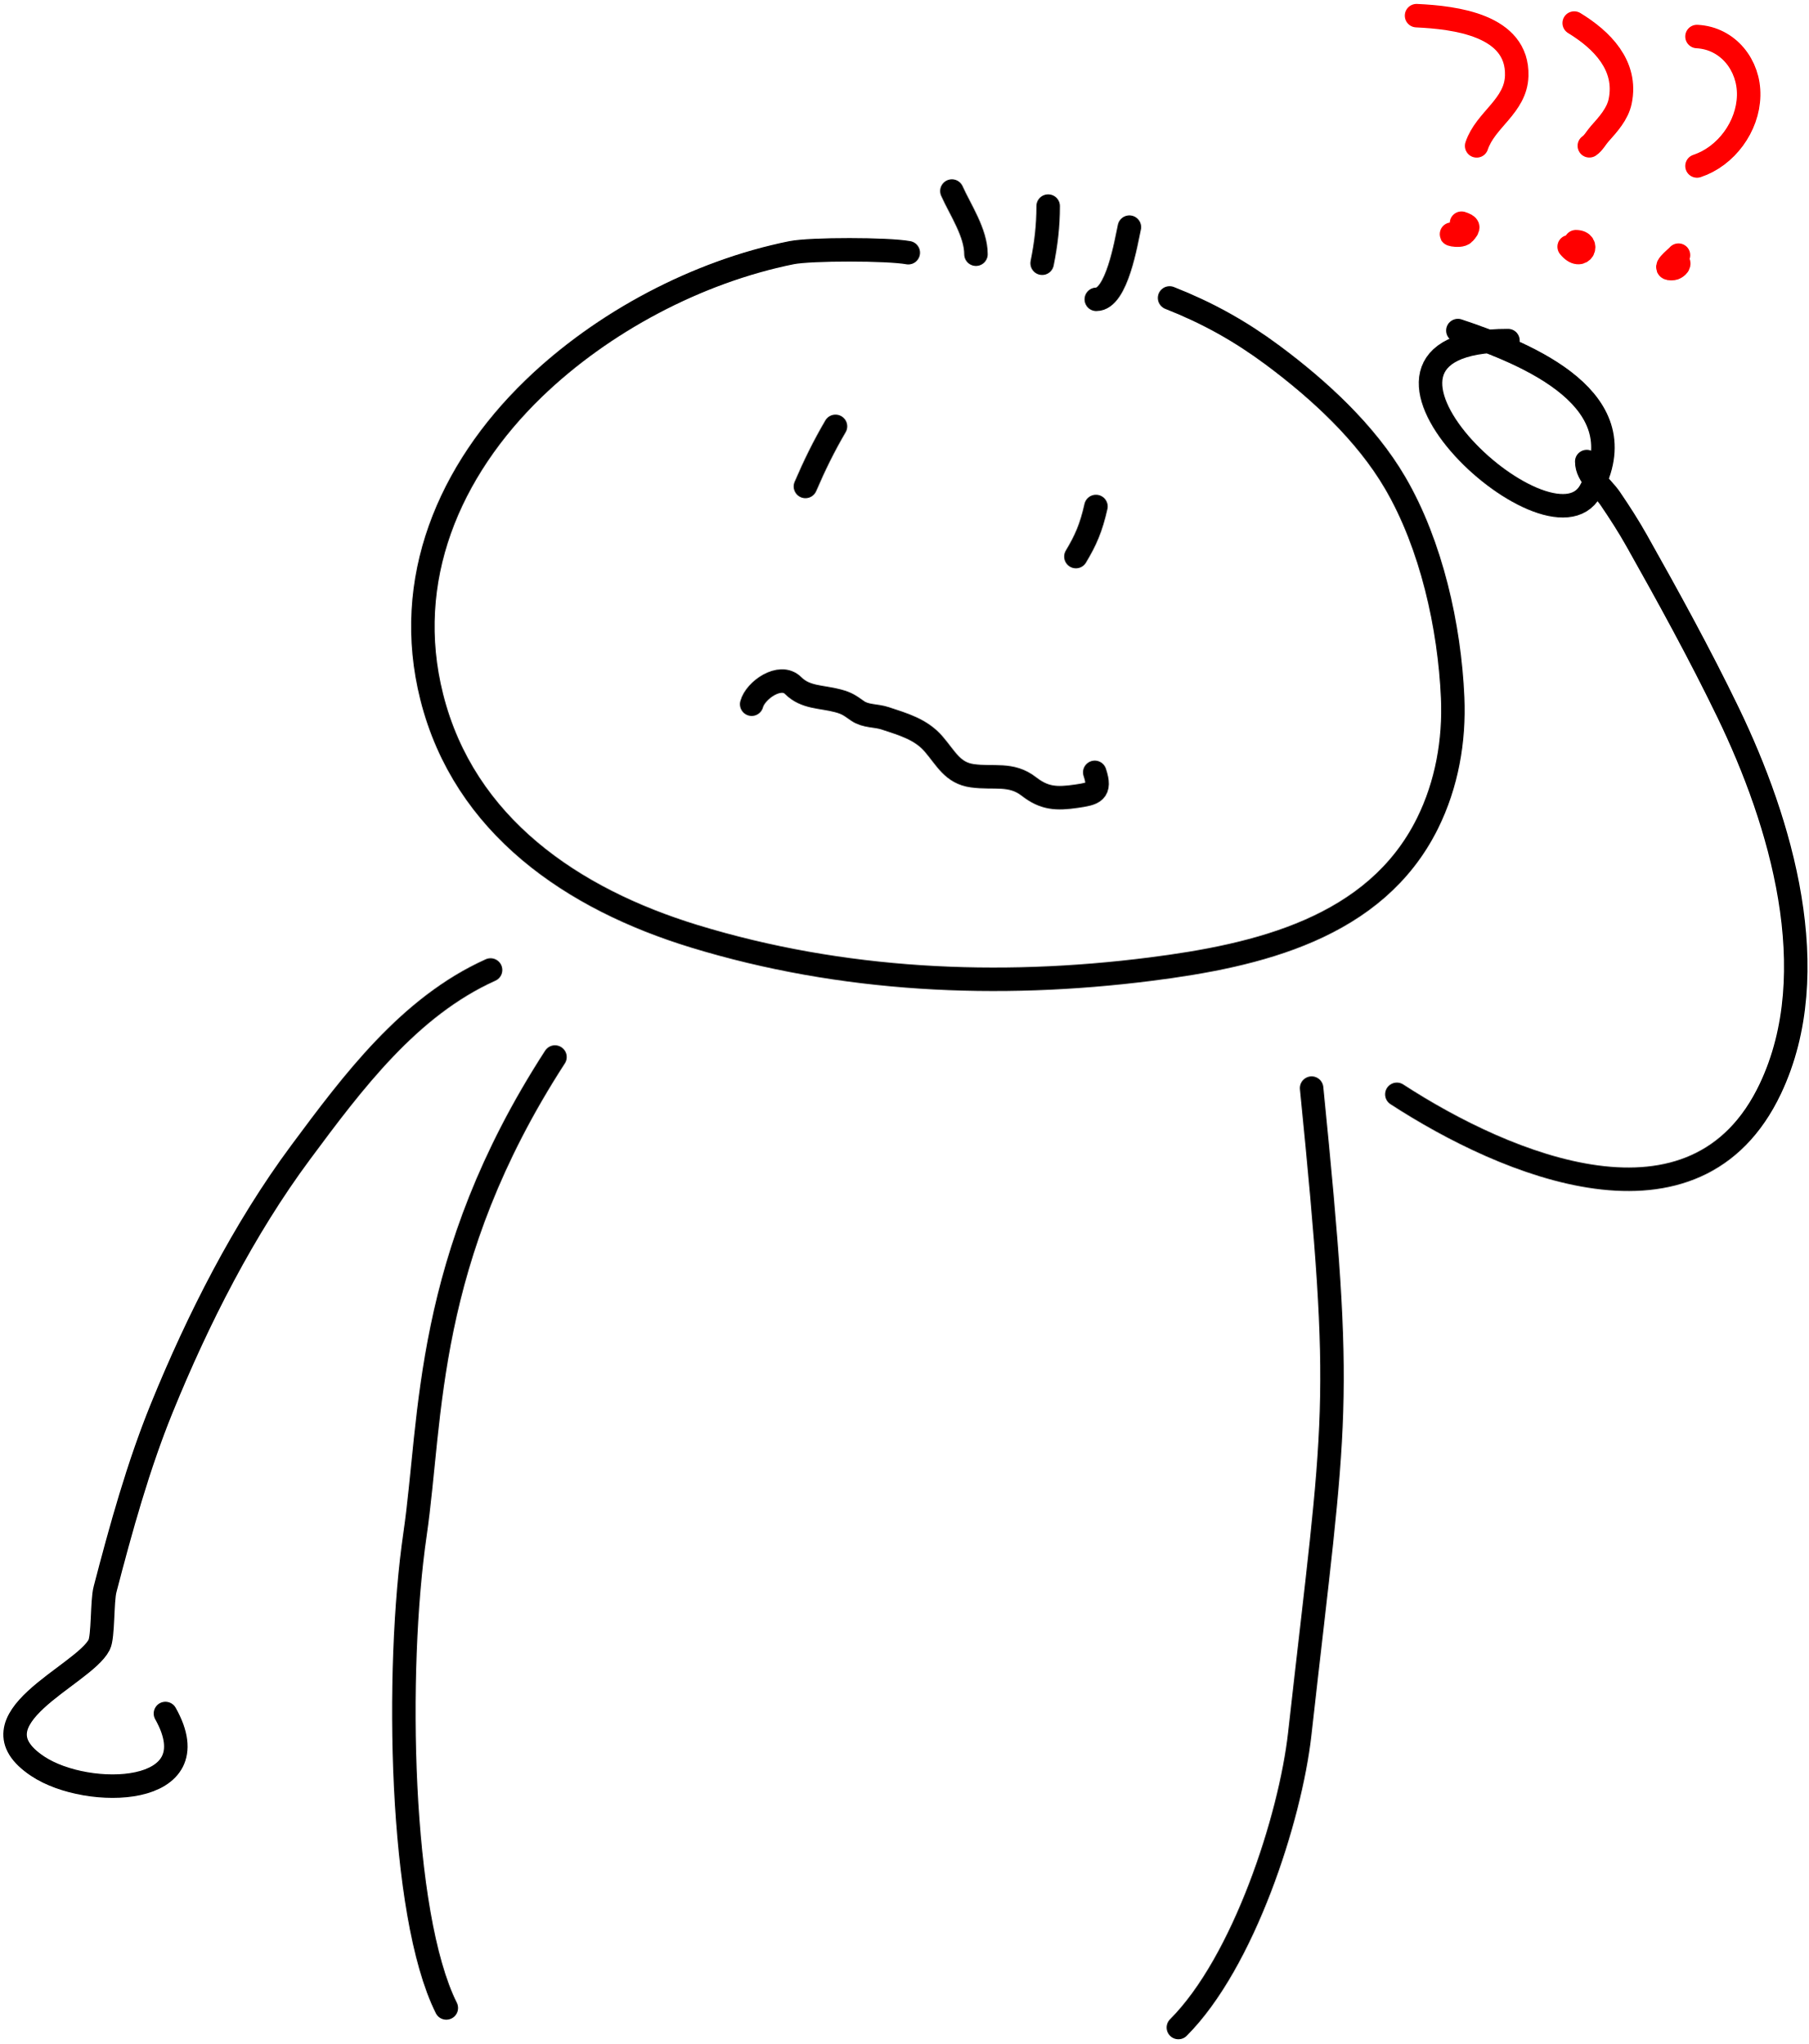
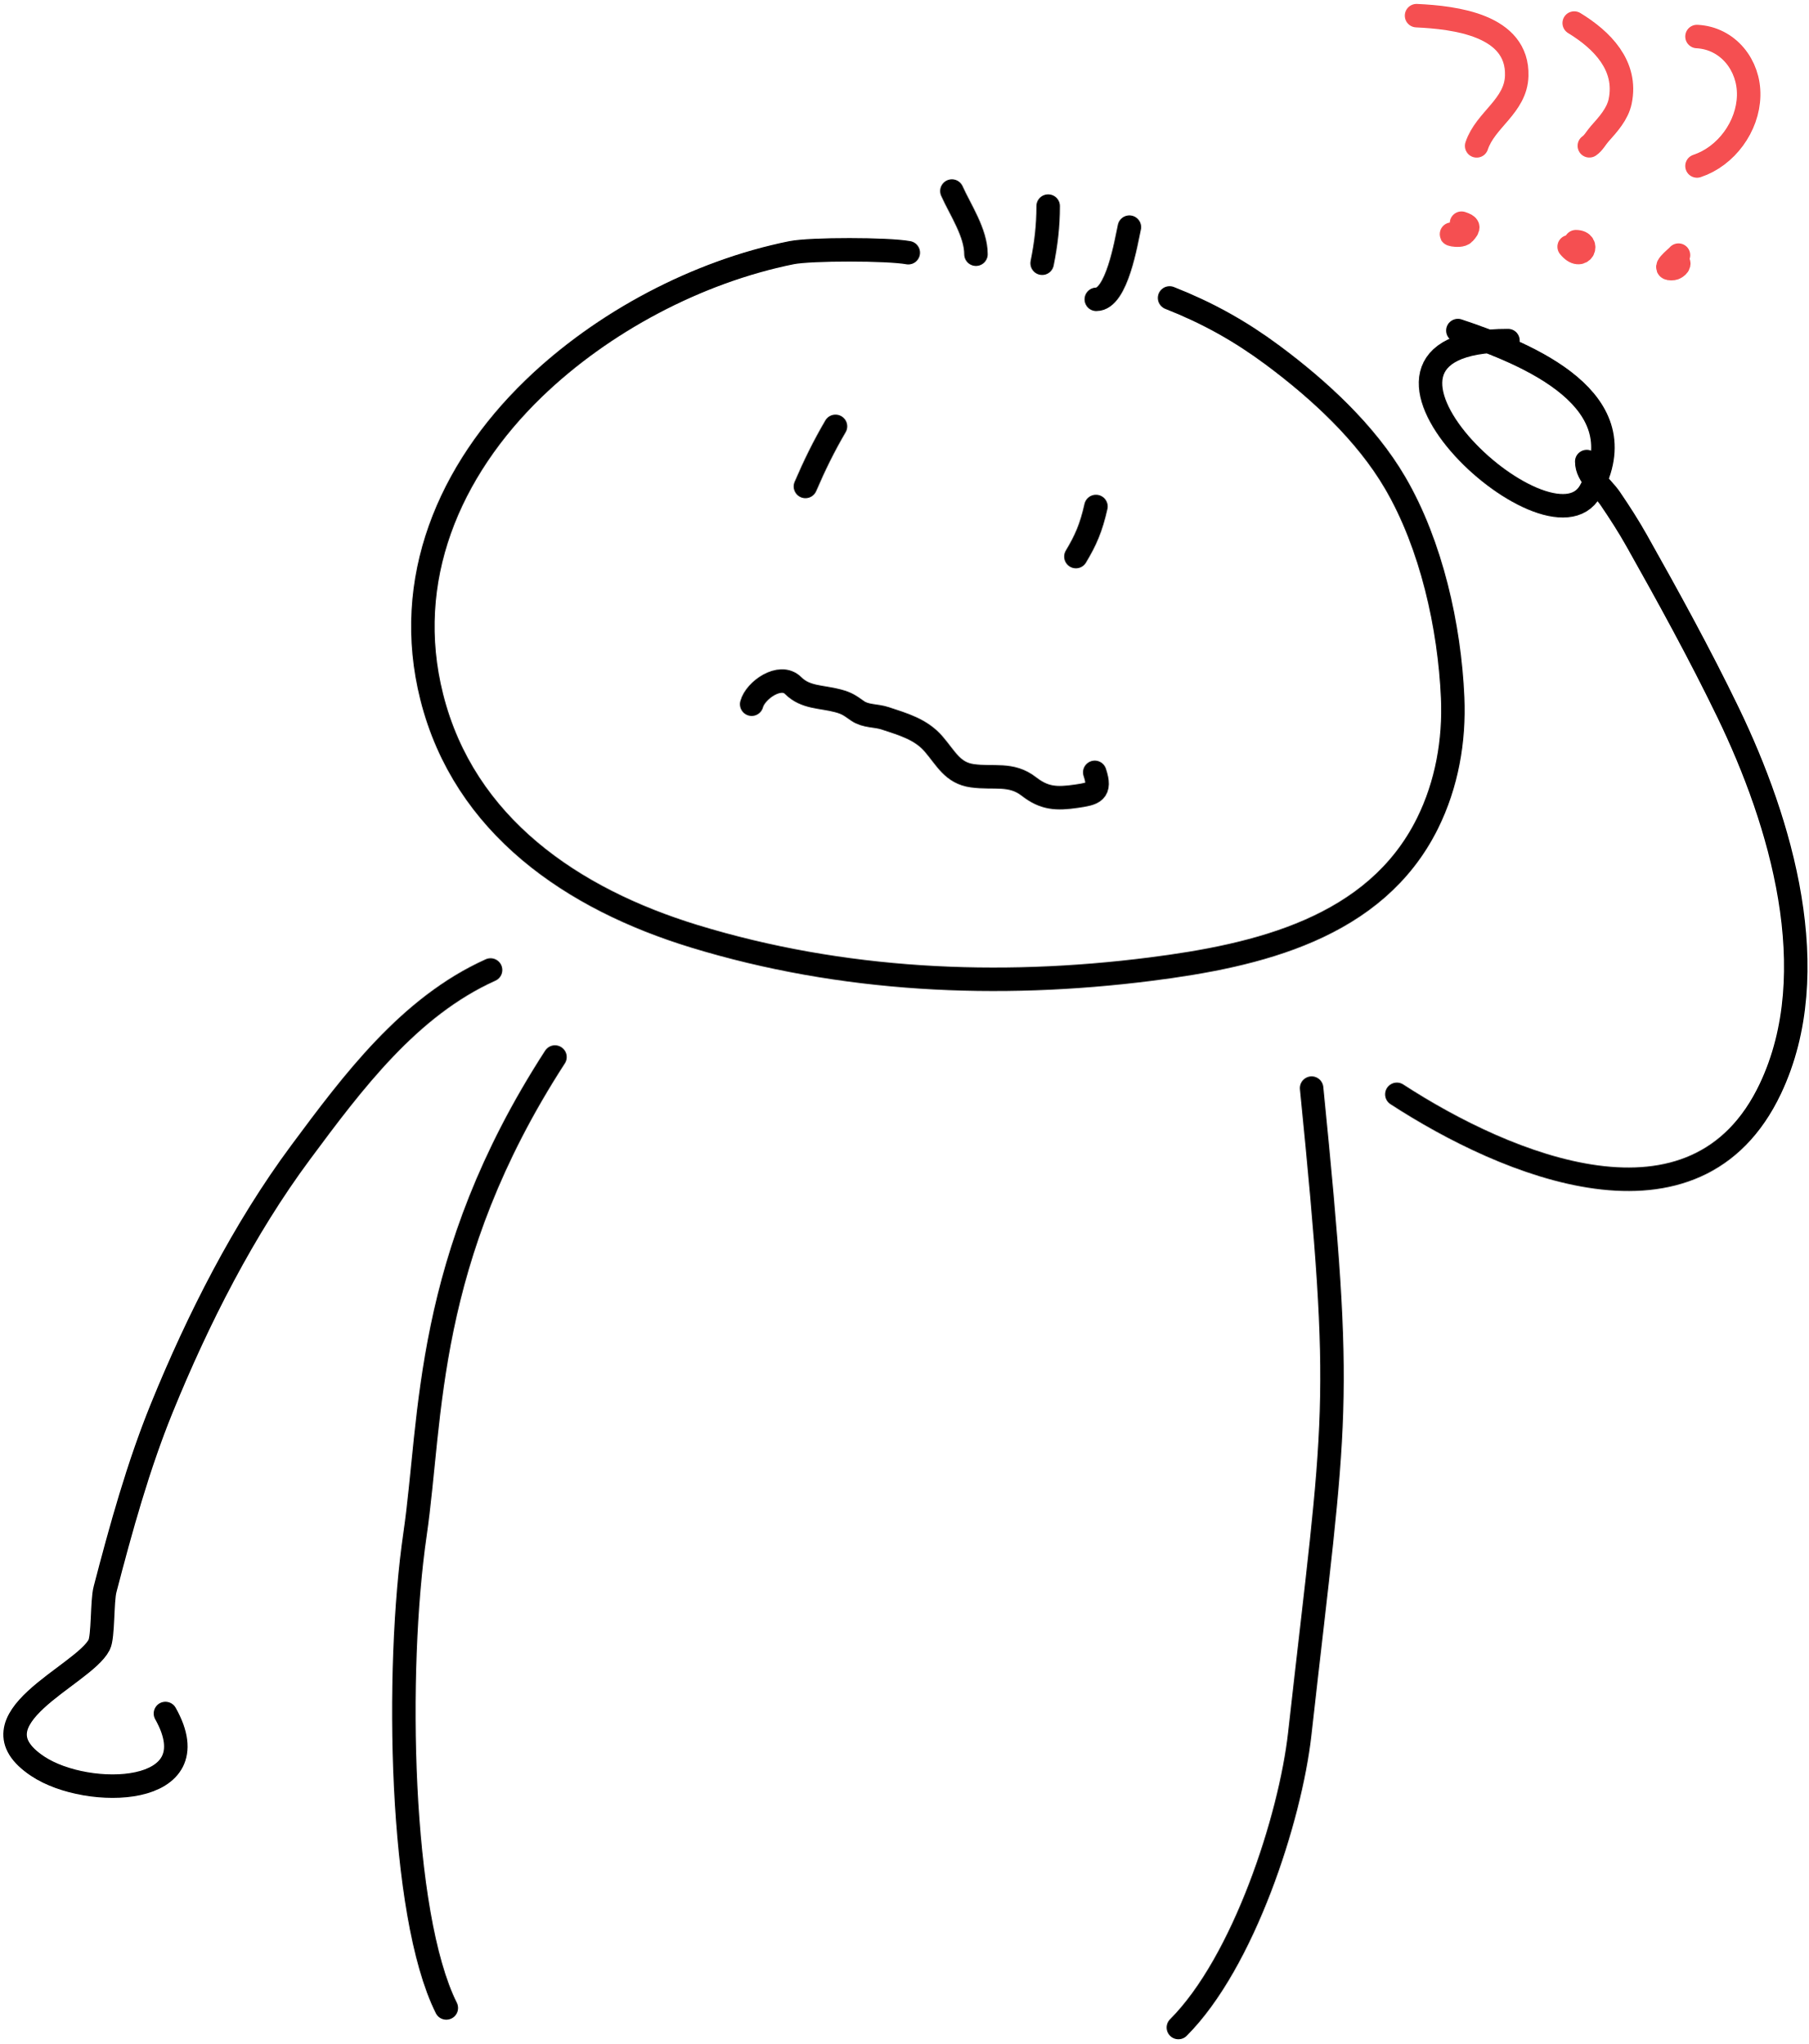
<svg xmlns="http://www.w3.org/2000/svg" width="231" height="261" viewBox="0 0 231 261" fill="none">
  <path d="M106.704 54.461C105.206 57.019 104.011 59.466 102.865 62.139" stroke="black" stroke-width="3" stroke-linecap="round" />
  <path d="M139.971 64.698C139.359 67.42 138.675 68.99 137.412 71.096" stroke="black" stroke-width="3" stroke-linecap="round" />
  <path d="M192.595 43.505C167.3 43.505 197.87 72.139 203.116 62.698C209.54 51.133 195.25 45.243 186.197 42.225" stroke="black" stroke-width="3" stroke-linecap="round" />
  <path d="M70.876 135.03C54.091 160.97 55.188 181 53 196C50.486 213.242 50.999 244.5 56.999 256.5" stroke="black" stroke-width="3" stroke-linecap="round" />
  <path d="M167.516 139C171.668 180.52 170.635 180.09 166 221.5C164.795 232.269 158.826 250.674 150.5 259" stroke="black" stroke-width="3" stroke-linecap="round" />
-   <path d="M180.918 2C185.855 2.235 193.893 3.212 193.713 9.677C193.605 13.566 189.719 15.263 188.595 18.634" stroke="#FF0000" stroke-width="3" stroke-linecap="round" />
-   <path d="M186.231 30.011C184.132 29.644 186.419 30.413 186.994 29.785C187.693 29.023 187.619 28.827 186.66 28.508" stroke="#FF0000" stroke-width="3" stroke-linecap="round" />
-   <path d="M216.734 4.663C220.708 4.88 223.422 8.331 223.334 12.217C223.244 16.168 220.464 19.961 216.734 21.204" stroke="#FF0000" stroke-width="3" stroke-linecap="round" />
-   <path d="M214.371 32.589C214.033 33.005 211.949 34.517 213.715 34.296C213.954 34.266 214.647 33.82 214.323 33.496C214.186 33.358 213.471 33.428 213.942 33.663" stroke="#FF0000" stroke-width="3" stroke-linecap="round" />
-   <path d="M201.053 2.944C204.576 5.089 207.876 8.369 206.924 12.945C206.587 14.568 205.379 15.892 204.311 17.087C203.867 17.582 203.518 18.271 202.986 18.626" stroke="#FF0000" stroke-width="3" stroke-linecap="round" />
-   <path d="M200.408 31.515C202.032 33.514 203.176 30.871 201.267 30.871" stroke="#FF0000" stroke-width="3" stroke-linecap="round" />
+   <path d="M180.918 2C185.855 2.235 193.893 3.212 193.713 9.677C193.605 13.566 189.719 15.263 188.595 18.634" stroke="#f54f51" stroke-width="3" stroke-linecap="round" />
+   <path d="M186.231 30.011C184.132 29.644 186.419 30.413 186.994 29.785C187.693 29.023 187.619 28.827 186.66 28.508" stroke="#f54f51" stroke-width="3" stroke-linecap="round" />
+   <path d="M216.734 4.663C220.708 4.88 223.422 8.331 223.334 12.217C223.244 16.168 220.464 19.961 216.734 21.204" stroke="#f54f51" stroke-width="3" stroke-linecap="round" />
+   <path d="M214.371 32.589C214.033 33.005 211.949 34.517 213.715 34.296C213.954 34.266 214.647 33.82 214.323 33.496C214.186 33.358 213.471 33.428 213.942 33.663" stroke="#f54f51" stroke-width="3" stroke-linecap="round" />
+   <path d="M201.053 2.944C204.576 5.089 207.876 8.369 206.924 12.945C206.587 14.568 205.379 15.892 204.311 17.087C203.867 17.582 203.518 18.271 202.986 18.626" stroke="#f54f51" stroke-width="3" stroke-linecap="round" />
+   <path d="M200.408 31.515C202.032 33.514 203.176 30.871 201.267 30.871" stroke="#f54f51" stroke-width="3" stroke-linecap="round" />
  <path d="M62.65 123.909C52.257 128.58 45.057 138.227 38.394 147.206C31.12 157.008 25.283 168.52 20.68 179.822C17.642 187.282 15.44 195.253 13.411 203.043C13.015 204.563 13.202 209.061 12.658 210.12C10.613 214.103 -4.224 219.615 4.822 225.629C11.199 229.867 27.127 229.55 21.127 218.889" stroke="black" stroke-width="3" stroke-linecap="round" />
  <path d="M178.404 139.792C192.305 148.828 216.603 159.195 226.119 139.044C233.167 124.117 227.458 104.986 220.692 90.993C217.109 83.582 213.058 76.219 209.054 69.1C207.983 67.197 206.884 65.492 205.648 63.674C204.638 62.189 202.654 60.815 202.654 58.959" stroke="black" stroke-width="3" stroke-linecap="round" />
  <path d="M121.572 24.404C122.647 26.806 124.646 29.723 124.646 32.472" stroke="black" stroke-width="3" stroke-linecap="round" />
  <path d="M133.868 26.325C133.868 28.88 133.596 31.145 133.1 33.625" stroke="black" stroke-width="3" stroke-linecap="round" />
  <path d="M144.242 29.014C143.834 30.89 142.646 38.236 140.016 38.236" stroke="black" stroke-width="3" stroke-linecap="round" />
  <path d="M116 32.28C113.441 31.793 103.558 31.777 101.076 32.28C89.058 34.715 76.948 41.129 68.149 49.64C57.35 60.086 51.365 74.058 55.136 89.029C59.285 105.505 73.15 114.851 88.656 119.596C107.529 125.371 127.449 126.279 146.94 123.801C160.534 122.072 175.66 118.605 182.318 105.177C184.778 100.213 185.769 94.623 185.529 89.119C185.132 80.033 182.809 69.576 178.177 61.661C174.432 55.258 168.448 49.768 162.559 45.384C158.398 42.287 154.188 39.949 149.377 38.058" stroke="black" stroke-width="3" stroke-linecap="round" />
  <path d="M96 89.955C96.465 88.178 99.648 85.929 101.288 87.569C102.868 89.15 104.863 88.951 107.011 89.52C108.211 89.838 108.574 90.147 109.526 90.81C110.56 91.529 111.897 91.374 113.057 91.761C115.377 92.534 117.622 93.153 119.248 95.05C120.844 96.912 121.662 98.746 124.181 99.096C126.93 99.478 129.131 98.699 131.404 100.467C133.372 101.998 134.912 102.086 137.482 101.708C139.691 101.383 140.658 101.178 139.819 98.661" stroke="black" stroke-width="3" stroke-linecap="round" />
</svg>
